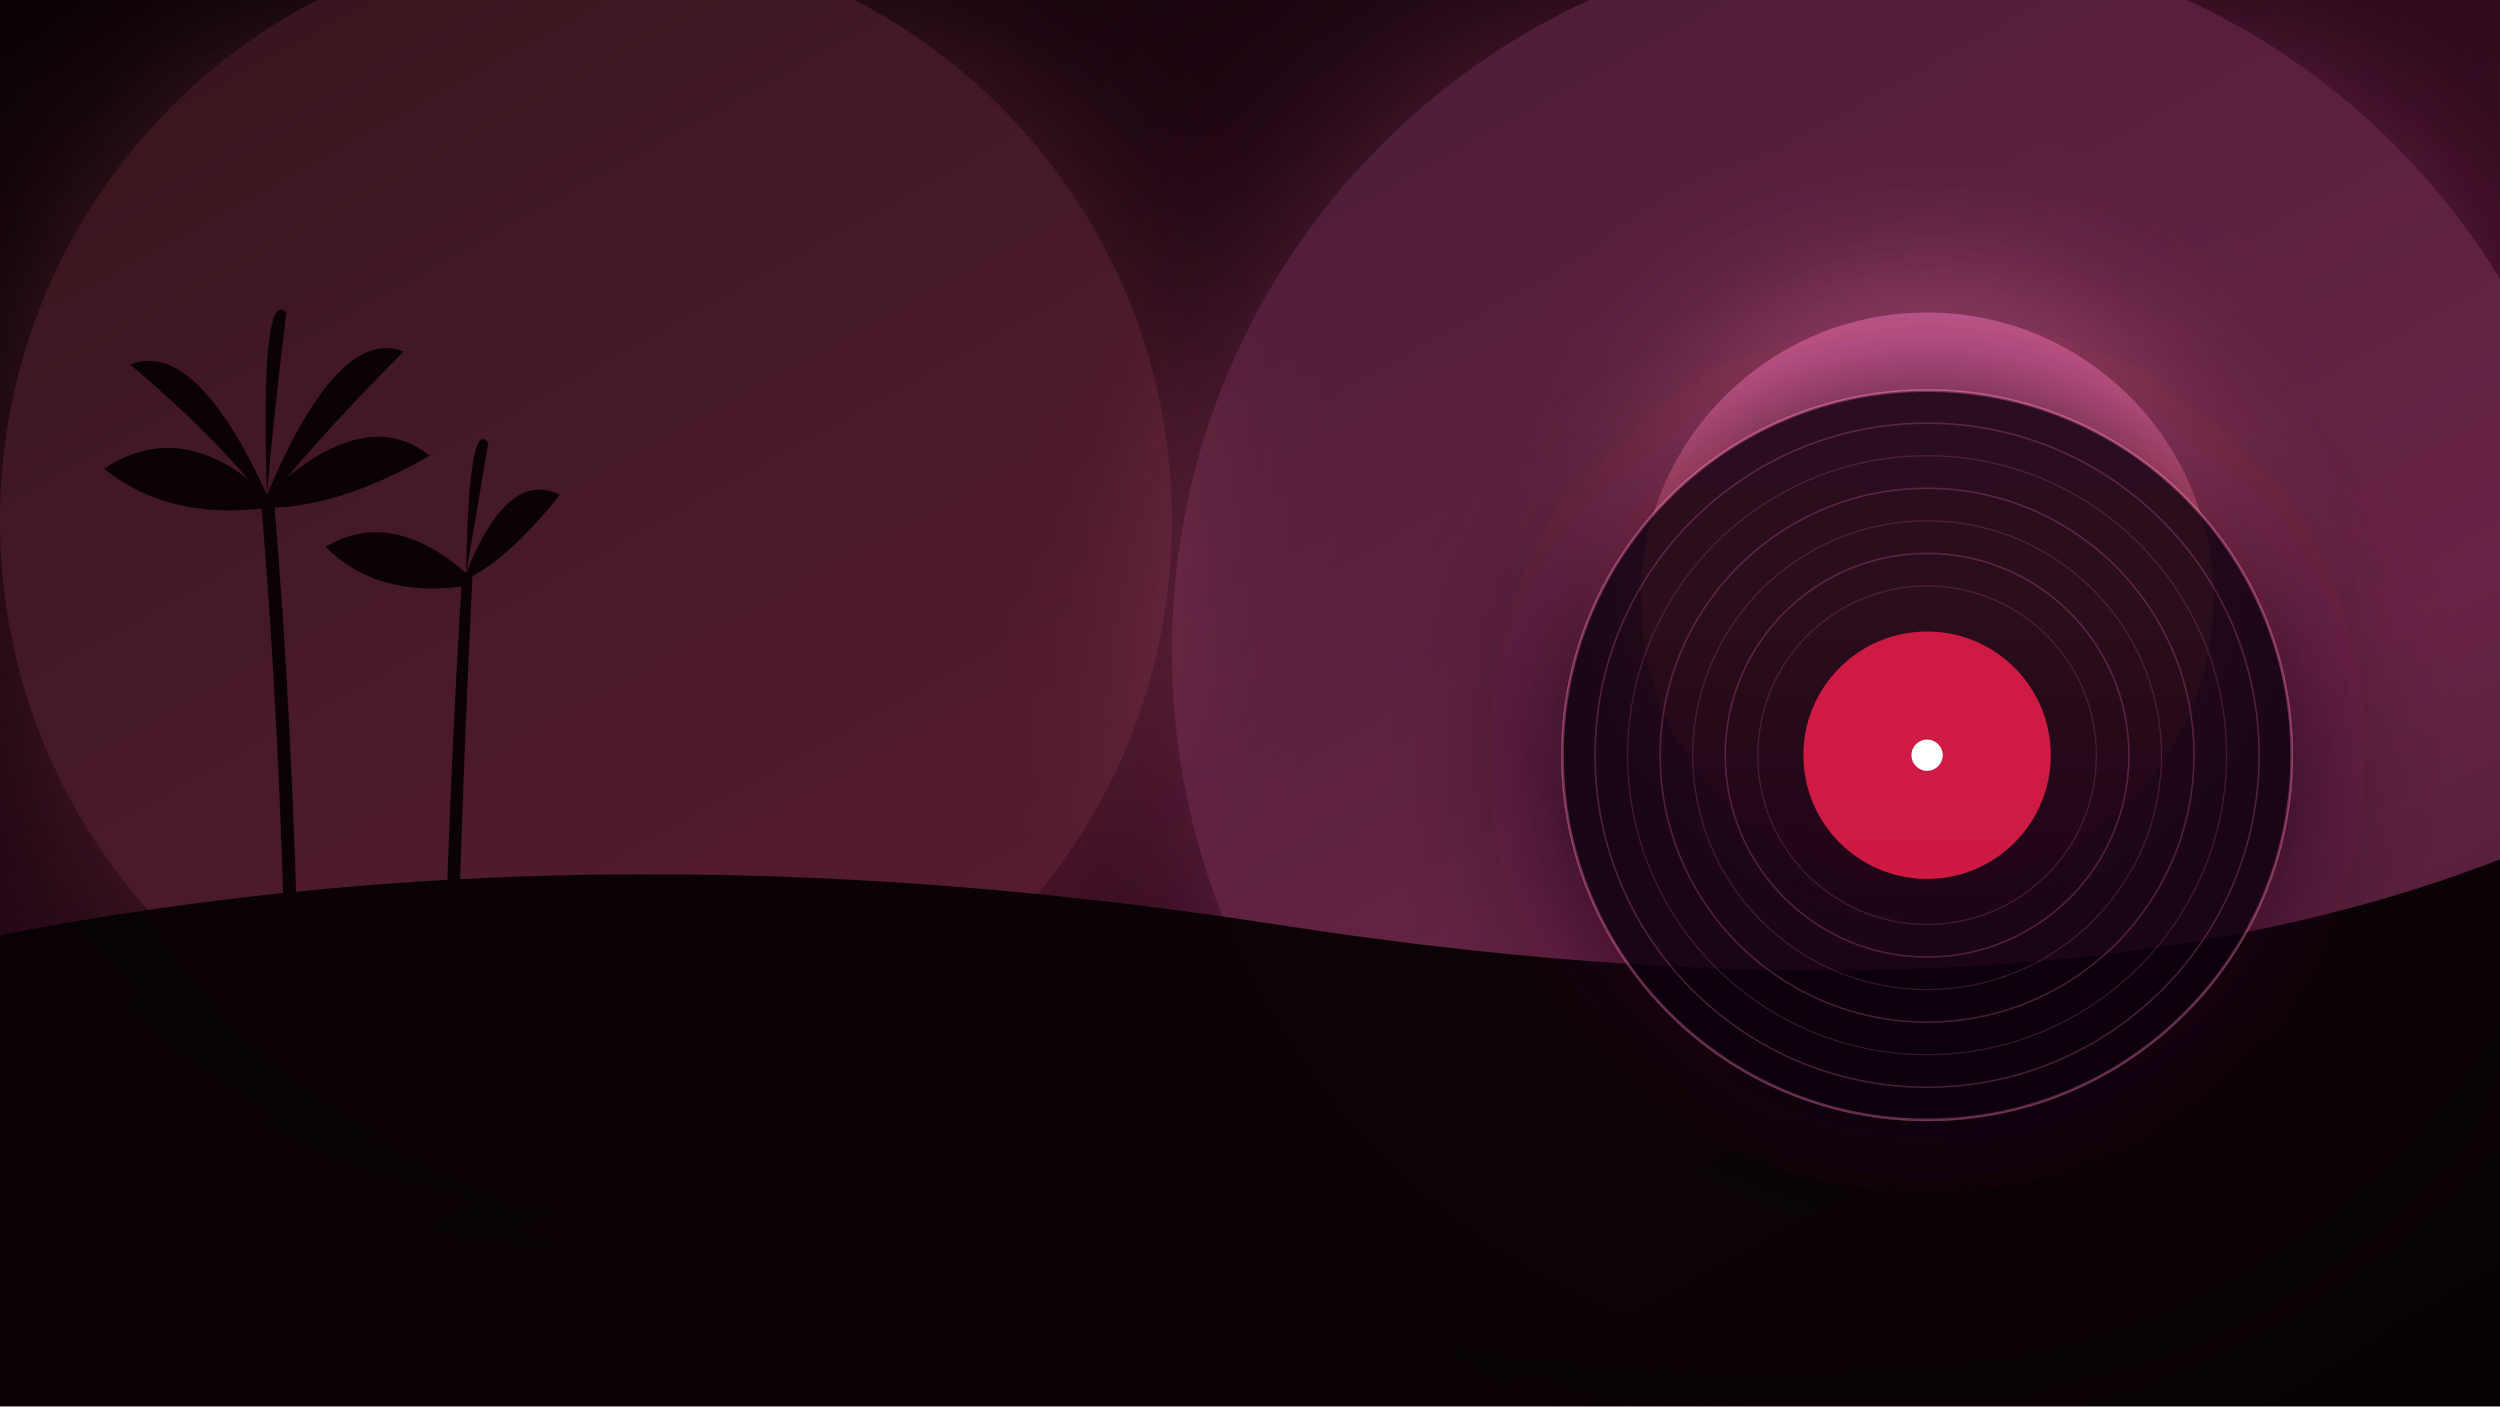
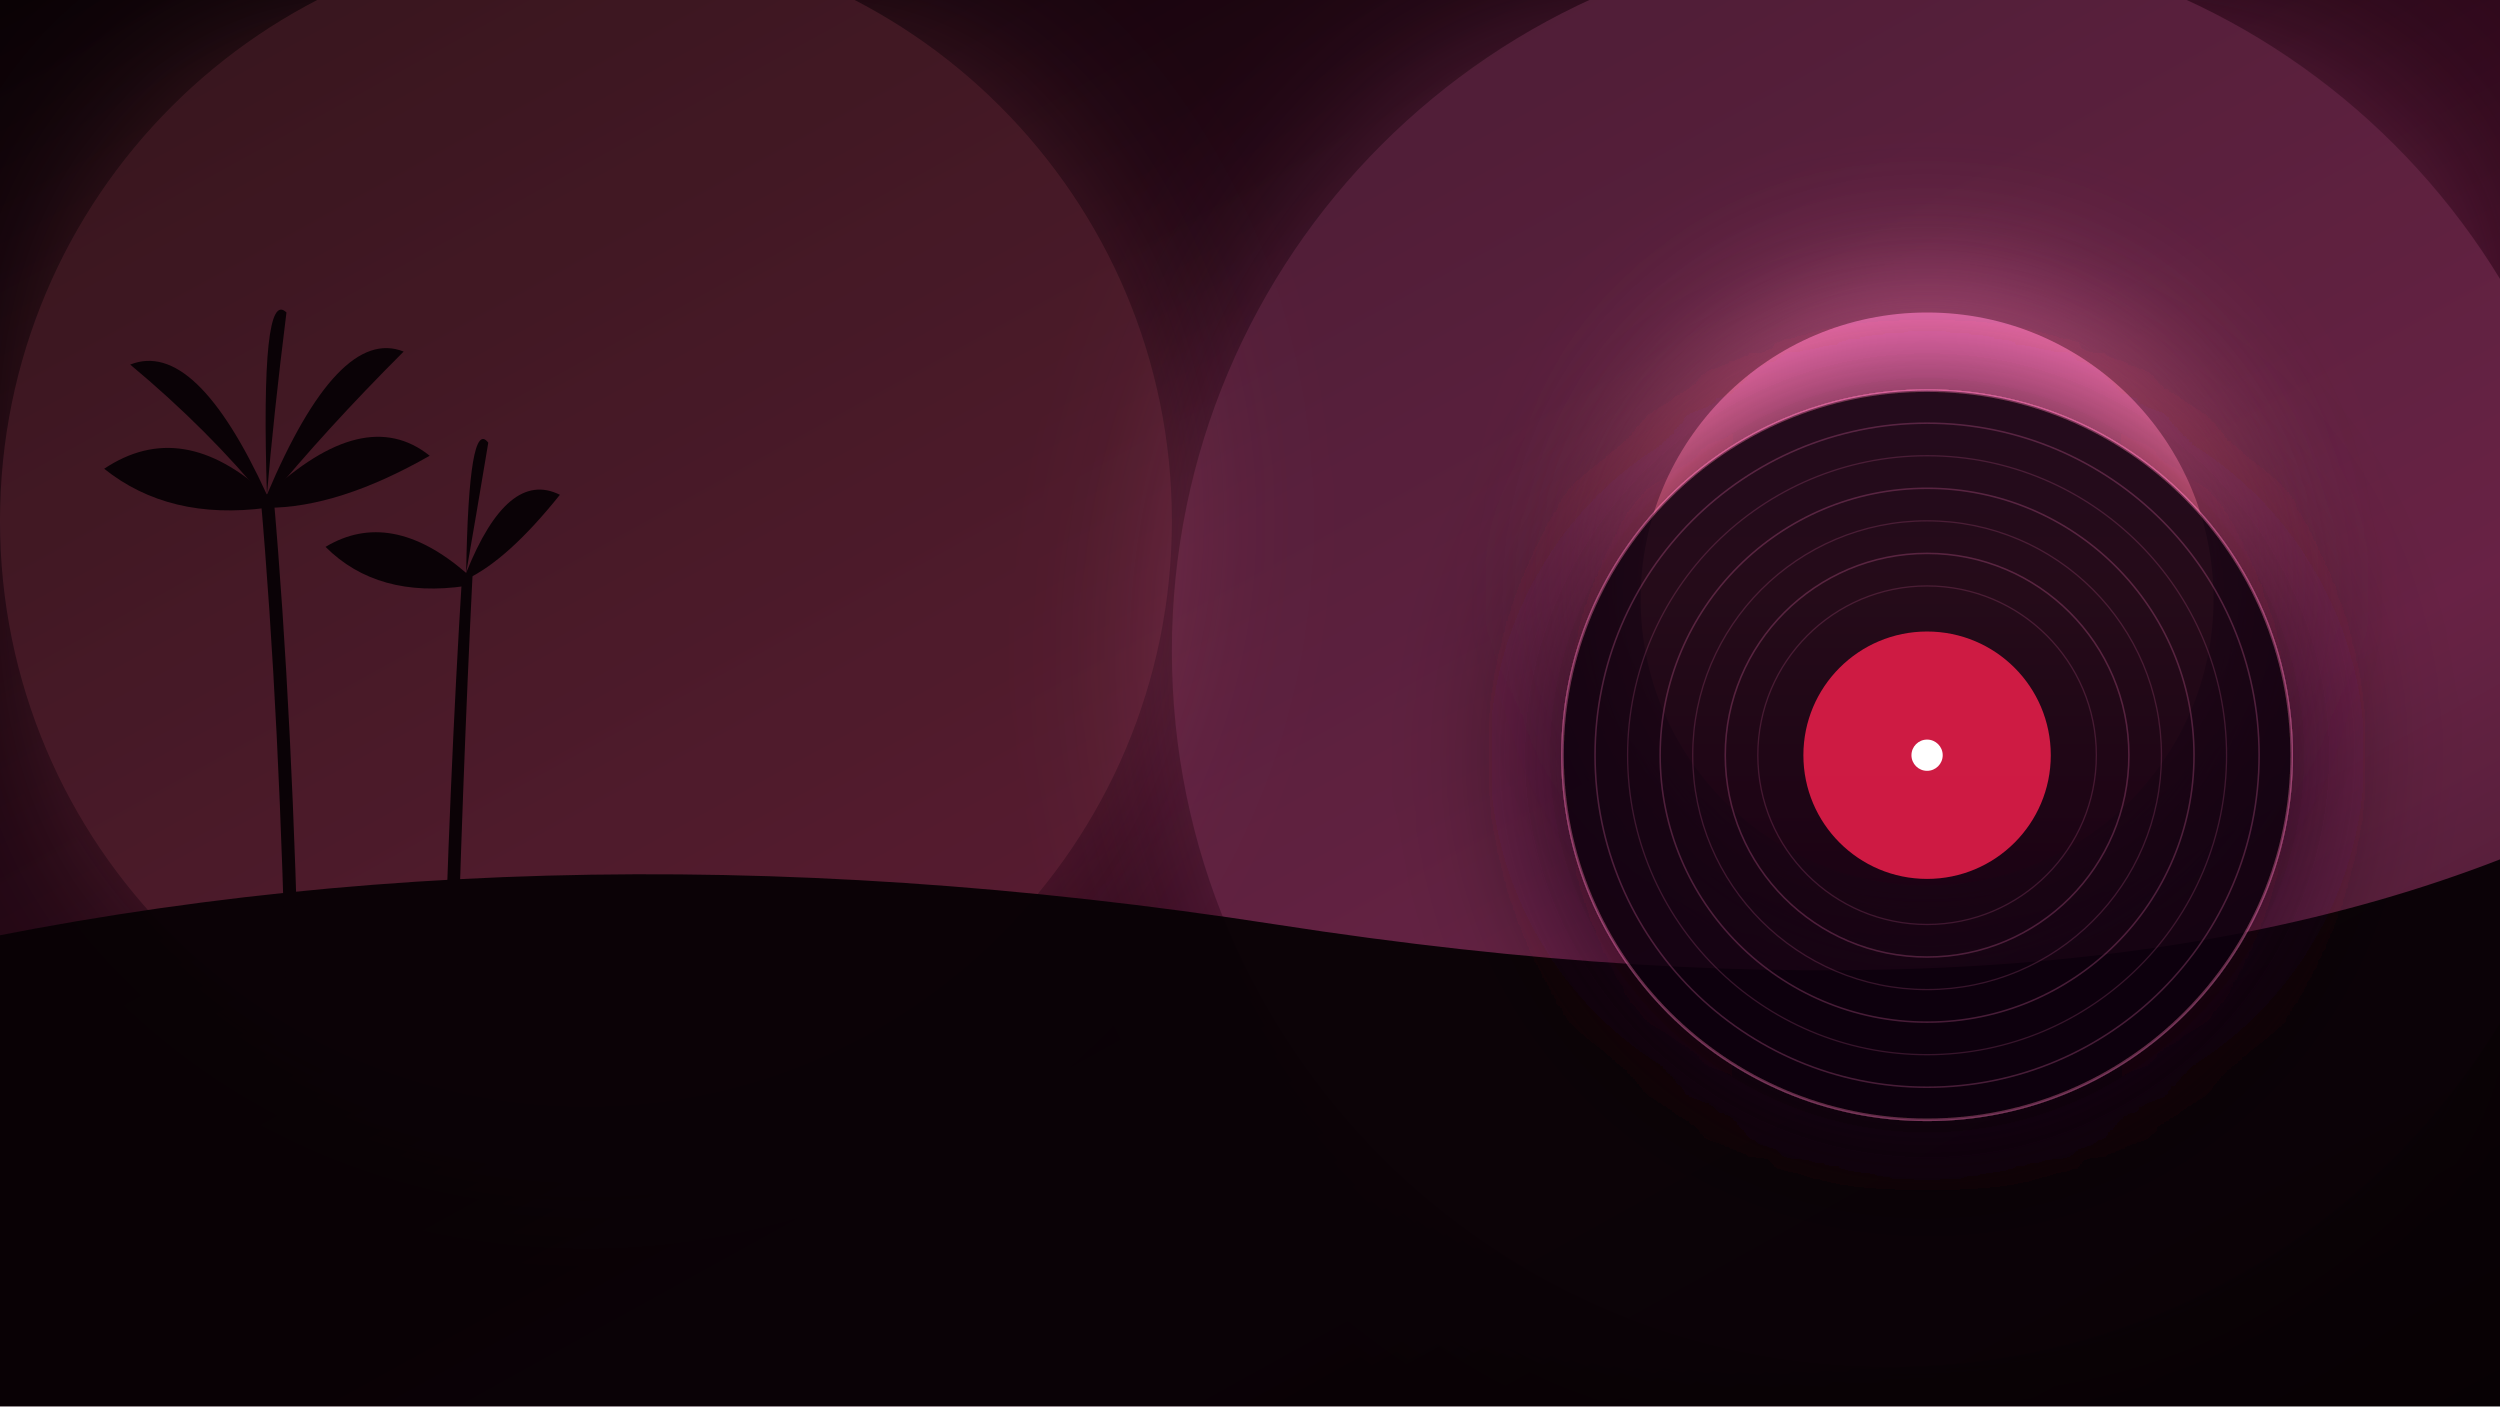
<svg xmlns="http://www.w3.org/2000/svg" viewBox="0 0 1920 1080" width="100%" height="100%">
  <defs>
    <linearGradient id="lBg" x1="0%" y1="0%" x2="100%" y2="100%">
      <stop offset="0%" stop-color="#0a0205" />
      <stop offset="35%" stop-color="#240715" />
      <stop offset="70%" stop-color="#400c25" />
      <stop offset="100%" stop-color="#080104" />
    </linearGradient>
    <filter id="roseGlow" x="-50%" y="-50%" width="200%" height="200%">
      <feGaussianBlur stdDeviation="60" result="blur" />
      <feComposite in="SourceGraphic" in2="blur" operator="over" />
    </filter>
    <linearGradient id="sunGradLana" x1="0%" y1="0%" x2="0%" y2="100%">
      <stop offset="0%" stop-color="#f472b6" />
      <stop offset="50%" stop-color="#fb7185" />
      <stop offset="100%" stop-color="#9d174d" />
    </linearGradient>
+     <style>
+       @keyframes vinylRotate {
+         from { transform: rotate(0deg); }
+         to { transform: rotate(360deg); }
+       }
+       @keyframes sunsetBreathe {
+         0%, 100% { transform: scale(1); filter: drop-shadow(0 0 35px #f472b6); opacity: 0.75; }
+         50% { transform: scale(1.05); filter: drop-shadow(0 0 75px #fb7185); opacity: 0.95; }
+       }
+       @keyframes palmSwayLeft {
+         0%, 100% { transform: rotate(0deg); }
+         50% { transform: rotate(2deg); }
+       }
+       @keyframes palmSwayRight {
+         0%, 100% { transform: rotate(0deg); }
+         50% { transform: rotate(-1.5deg); }
+       }
+       .anim-vinyl { animation: vinylRotate 16s linear infinite; transform-origin: 1480px 580px; }
+       .anim-sunset { animation: sunsetBreathe 7s ease-in-out infinite; transform-origin: 1480px 460px; }
+       .anim-palm-1 { animation: palmSwayLeft 6s ease-in-out infinite; transform-origin: 220px 780px; }
+       .anim-palm-2 { animation: palmSwayRight 7.5s ease-in-out infinite; transform-origin: 340px 790px; }
+     </style>
  </defs>
  <rect width="1920" height="1080" fill="url(#lBg)" />
  <circle cx="1450" cy="500" r="550" fill="#f472b6" opacity="0.22" filter="url(#roseGlow)" />
  <circle cx="450" cy="400" r="450" fill="#fb7185" opacity="0.18" filter="url(#roseGlow)" />
-   <circle cx="1480" cy="460" r="220" fill="url(#sunGradLana)" filter="url(#roseGlow)" opacity="0.75" />
+   <circle class="anim-sunset" cx="1480" cy="460" r="220" fill="url(#sunGradLana)" filter="url(#roseGlow)" />
  <g fill="#070104" opacity="0.95">
    <path d="M-100,740 Q400,620 980,710 T1920,660 L1920,1080 L-100,1080 Z" />
-     <path d="M220,780 Q215,550 200,380 L210,380 Q225,550 230,780 Z" />
-     <path d="M205,380 Q140,320 80,360 Q130,400 205,390" />
-     <path d="M205,380 Q150,260 100,280 Q160,330 205,385" />
-     <path d="M205,380 Q200,220 220,240 Q210,320 205,380" />
-     <path d="M205,380 Q260,250 310,270 Q250,330 205,385" />
-     <path d="M205,380 Q280,310 330,350 Q260,390 205,390" />
-     <path d="M340,790 Q345,600 355,440 L363,440 Q355,600 350,790 Z" />
-     <path d="M358,440 Q300,390 250,420 Q290,460 358,450" />
-     <path d="M358,440 Q390,360 430,380 Q390,430 358,445" />
-     <path d="M358,440 Q360,320 375,340 Q365,400 358,440" />
+     <g class="anim-palm-1">
+       <path d="M220,780 Q215,550 200,380 L210,380 Q225,550 230,780 Z" />
+       <path d="M205,380 Q140,320 80,360 Q130,400 205,390" />
+       <path d="M205,380 Q150,260 100,280 Q160,330 205,385" />
+       <path d="M205,380 Q200,220 220,240 Q210,320 205,380" />
+       <path d="M205,380 Q260,250 310,270 Q250,330 205,385" />
+       <path d="M205,380 Q280,310 330,350 Q260,390 205,390" />
+     </g>
+     <g class="anim-palm-2">
+       <path d="M340,790 Q345,600 355,440 L363,440 Q355,600 350,790 Z" />
+       <path d="M358,440 Q300,390 250,420 Q290,460 358,450" />
+       <path d="M358,440 Q390,360 430,380 Q390,430 358,445" />
+       <path d="M358,440 Q360,320 375,340 Q365,400 358,440" />
+     </g>
  </g>
-   <g transform="translate(1480, 580)">
-     <circle cx="0" cy="0" r="280" fill="#0d0207" stroke="rgba(244, 114, 182, 0.4)" stroke-width="2" filter="url(#roseGlow)" opacity="0.85" />
+   <g class="anim-vinyl" transform="translate(1480, 580)">
+     <circle cx="0" cy="0" r="280" fill="#0d0207" stroke="rgba(244, 114, 182, 0.4)" stroke-width="2" filter="url(#roseGlow)" opacity="0.9" />
    <circle cx="0" cy="0" r="255" fill="none" stroke="rgba(244, 114, 182, 0.25)" stroke-width="1.2" />
    <circle cx="0" cy="0" r="230" fill="none" stroke="rgba(244, 114, 182, 0.18)" stroke-width="1" />
    <circle cx="0" cy="0" r="205" fill="none" stroke="rgba(244, 114, 182, 0.25)" stroke-width="1.2" />
    <circle cx="0" cy="0" r="180" fill="none" stroke="rgba(244, 114, 182, 0.18)" stroke-width="1" />
    <circle cx="0" cy="0" r="155" fill="none" stroke="rgba(244, 114, 182, 0.25)" stroke-width="1.2" />
    <circle cx="0" cy="0" r="130" fill="none" stroke="rgba(244, 114, 182, 0.18)" stroke-width="1" />
    <circle cx="0" cy="0" r="95" fill="#e11d48" opacity="0.9" />
    <circle cx="0" cy="0" r="12" fill="#ffffff" />
  </g>
</svg>
